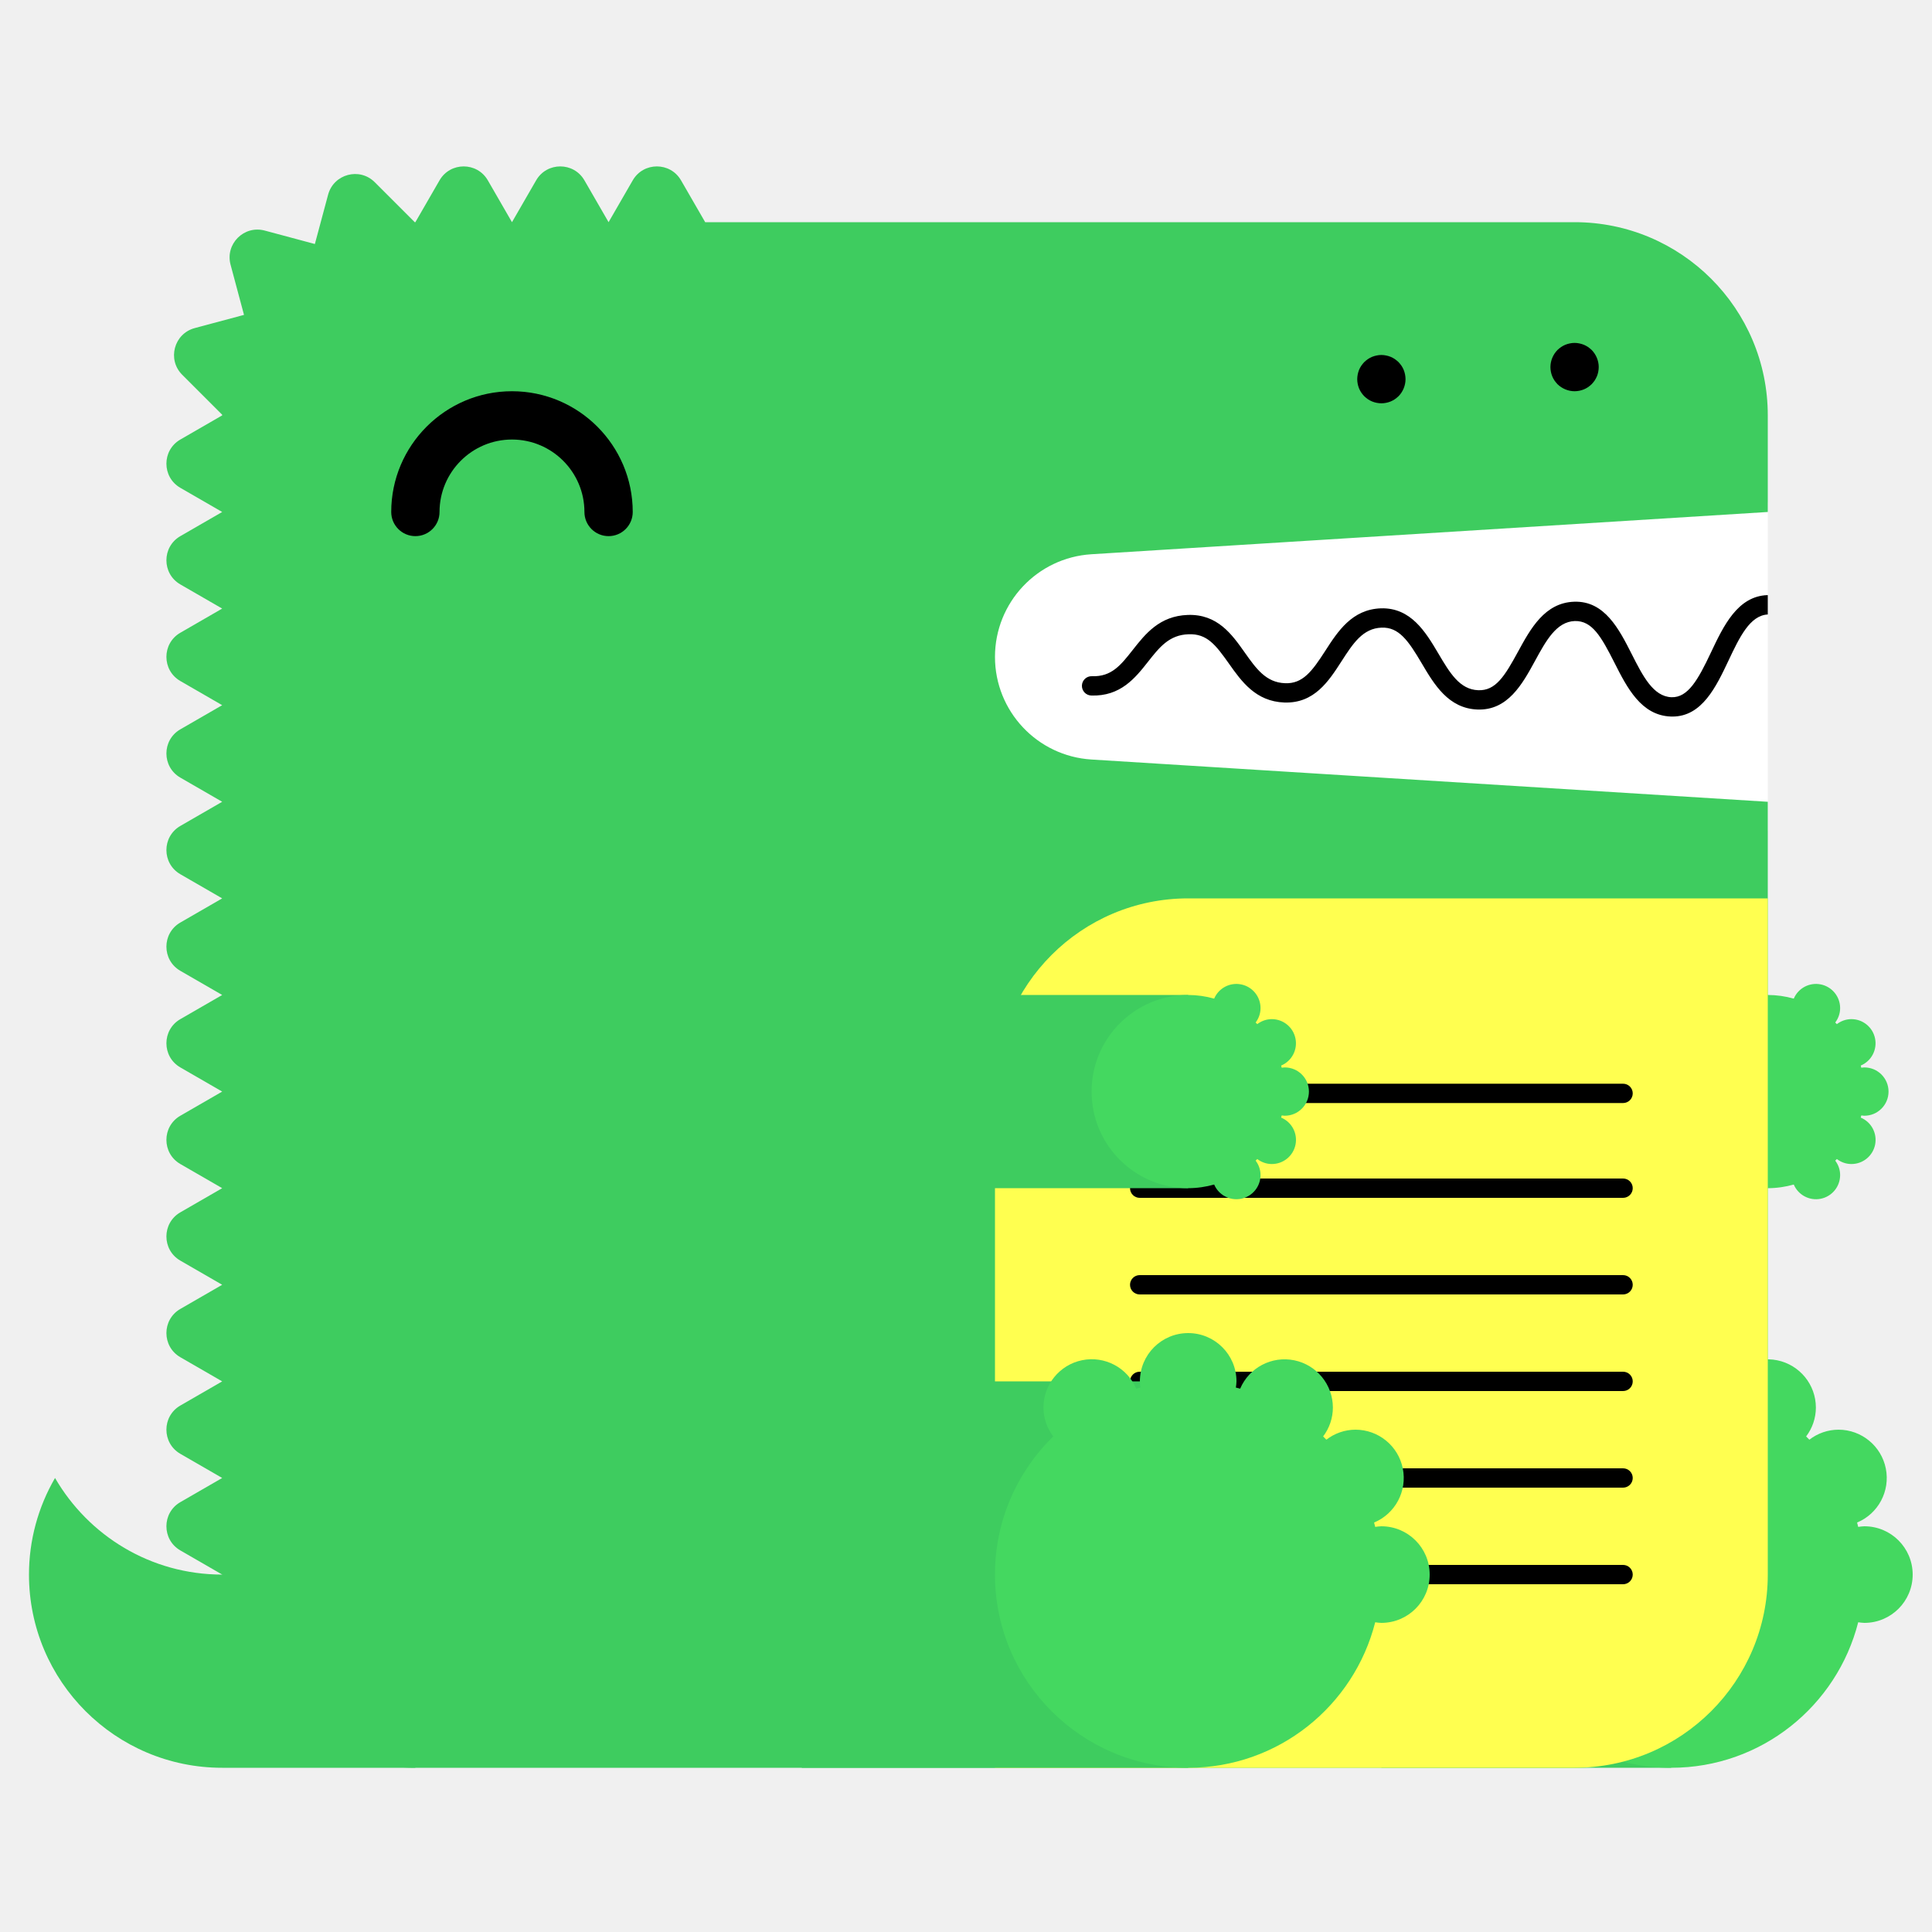
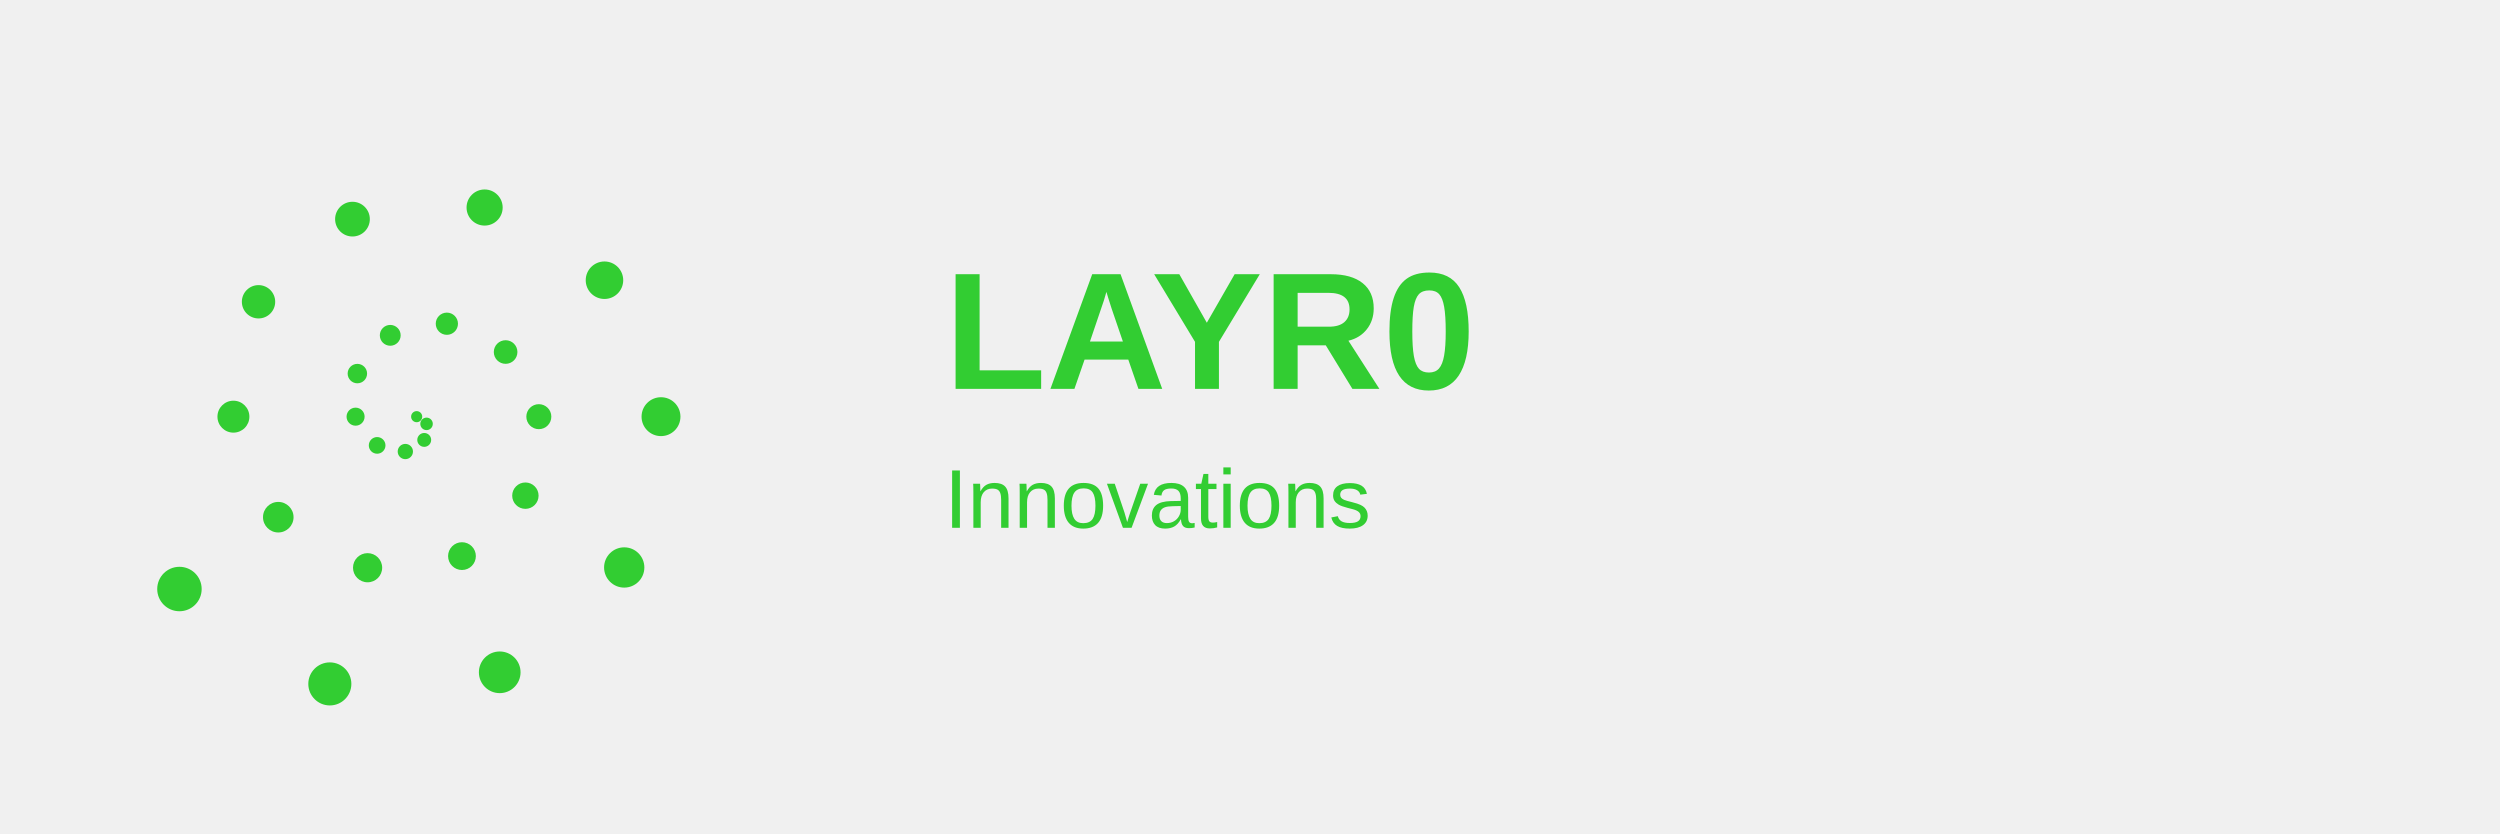
- <svg xmlns="http://www.w3.org/2000/svg" width="200" height="200" viewBox="0 0 200 200">
-   <g fill="none" fill-rule="evenodd">
-     <path fill="#FFF" d="M99 52h84v34H99z" />
-     <path d="M23 163c-7.398 0-13.843-4.027-17.303-10A19.886 19.886 0 0 0 3 163c0 11.046 8.954 20 20 20h20v-20H23z" fill="#3ECC5F" />
-     <path d="M112.98 57.376L183 53V43c0-11.046-8.954-20-20-20H73l-2.5-4.33c-1.112-1.925-3.889-1.925-5 0L63 23l-2.5-4.33c-1.111-1.925-3.889-1.925-5 0L53 23l-2.5-4.33c-1.111-1.925-3.889-1.925-5 0L43 23c-.022 0-.042.003-.065.003l-4.142-4.141c-1.57-1.571-4.252-.853-4.828 1.294l-1.369 5.104-5.192-1.392c-2.148-.575-4.111 1.389-3.535 3.536l1.39 5.193-5.102 1.367c-2.148.576-2.867 3.259-1.296 4.83l4.142 4.142c0 .021-.003.042-.003.064l-4.33 2.5c-1.925 1.111-1.925 3.889 0 5L23 53l-4.33 2.5c-1.925 1.111-1.925 3.889 0 5L23 63l-4.33 2.5c-1.925 1.111-1.925 3.889 0 5L23 73l-4.33 2.5c-1.925 1.111-1.925 3.889 0 5L23 83l-4.33 2.5c-1.925 1.111-1.925 3.889 0 5L23 93l-4.33 2.5c-1.925 1.111-1.925 3.889 0 5L23 103l-4.33 2.5c-1.925 1.111-1.925 3.889 0 5L23 113l-4.33 2.5c-1.925 1.111-1.925 3.889 0 5L23 123l-4.33 2.5c-1.925 1.111-1.925 3.889 0 5L23 133l-4.33 2.5c-1.925 1.111-1.925 3.889 0 5L23 143l-4.33 2.5c-1.925 1.111-1.925 3.889 0 5L23 153l-4.33 2.5c-1.925 1.111-1.925 3.889 0 5L23 163c0 11.046 8.954 20 20 20h120c11.046 0 20-8.954 20-20V83l-70.02-4.376A10.645 10.645 0 0 1 103 68c0-5.621 4.37-10.273 9.98-10.624" fill="#3ECC5F" />
-     <path fill="#3ECC5F" d="M143 183h30v-40h-30z" />
-     <path d="M193 158c-.219 0-.428.037-.639.064-.038-.15-.074-.301-.116-.451A5 5 0 0 0 190.32 148a4.96 4.96 0 0 0-3.016 1.036 26.531 26.531 0 0 0-.335-.336 4.955 4.955 0 0 0 1.011-2.987 5 5 0 0 0-9.599-1.959c-.148-.042-.297-.077-.445-.115.027-.211.064-.42.064-.639a5 5 0 0 0-5-5 5 5 0 0 0-5 5c0 .219.037.428.064.639-.148.038-.297.073-.445.115a4.998 4.998 0 0 0-9.599 1.959c0 1.125.384 2.151 1.011 2.987-3.717 3.632-6.031 8.693-6.031 14.3 0 11.046 8.954 20 20 20 9.339 0 17.16-6.41 19.361-15.064.211.027.42.064.639.064a5 5 0 0 0 5-5 5 5 0 0 0-5-5" fill="#44D860" />
-     <path fill="#3ECC5F" d="M153 123h30v-20h-30z" />
-     <path d="M193 115.5a2.5 2.5 0 1 0 0-5c-.109 0-.214.019-.319.032-.02-.075-.037-.15-.058-.225a2.501 2.501 0 0 0-.963-4.807c-.569 0-1.088.197-1.508.518a6.653 6.653 0 0 0-.168-.168c.314-.417.506-.931.506-1.494a2.5 2.5 0 0 0-4.8-.979A9.987 9.987 0 0 0 183 103c-5.522 0-10 4.478-10 10s4.478 10 10 10c.934 0 1.833-.138 2.69-.377a2.5 2.5 0 0 0 4.8-.979c0-.563-.192-1.077-.506-1.494.057-.055.113-.111.168-.168.42.321.939.518 1.508.518a2.5 2.5 0 0 0 .963-4.807c.021-.074.038-.15.058-.225.105.013.21.032.319.032" fill="#44D860" />
-     <path d="M63 55.5a2.5 2.5 0 0 1-2.5-2.5c0-4.136-3.364-7.5-7.5-7.5s-7.5 3.364-7.5 7.5a2.5 2.5 0 1 1-5 0c0-6.893 5.607-12.5 12.5-12.5S65.5 46.107 65.5 53a2.5 2.5 0 0 1-2.5 2.5" fill="#000" />
-     <path d="M103 183h60c11.046 0 20-8.954 20-20V93h-60c-11.046 0-20 8.954-20 20v70z" fill="#FFFF50" />
-     <path d="M168.02 124h-50.04a1 1 0 1 1 0-2h50.04a1 1 0 1 1 0 2m0 20h-50.04a1 1 0 1 1 0-2h50.04a1 1 0 1 1 0 2m0 20h-50.04a1 1 0 1 1 0-2h50.04a1 1 0 1 1 0 2m0-49.814h-50.04a1 1 0 1 1 0-2h50.04a1 1 0 1 1 0 2m0 19.814h-50.04a1 1 0 1 1 0-2h50.04a1 1 0 1 1 0 2m0 20h-50.04a1 1 0 1 1 0-2h50.04a1 1 0 1 1 0 2M183 61.611c-.012 0-.022-.006-.034-.005-3.09.105-4.552 3.196-5.842 5.923-1.346 2.85-2.387 4.703-4.093 4.647-1.889-.068-2.969-2.202-4.113-4.46-1.314-2.594-2.814-5.536-5.963-5.426-3.046.104-4.513 2.794-5.807 5.167-1.377 2.528-2.314 4.065-4.121 3.994-1.927-.07-2.951-1.805-4.136-3.813-1.321-2.236-2.848-4.75-5.936-4.664-2.994.103-4.465 2.385-5.763 4.4-1.373 2.13-2.335 3.428-4.165 3.351-1.973-.07-2.992-1.51-4.171-3.177-1.324-1.873-2.816-3.993-5.895-3.89-2.928.1-4.399 1.97-5.696 3.618-1.232 1.564-2.194 2.802-4.229 2.724a1 1 0 0 0-.072 2c3.017.101 4.545-1.8 5.872-3.487 1.177-1.496 2.193-2.787 4.193-2.855 1.926-.082 2.829 1.115 4.195 3.045 1.297 1.834 2.769 3.914 5.731 4.021 3.103.104 4.596-2.215 5.918-4.267 1.182-1.834 2.202-3.417 4.15-3.484 1.793-.067 2.769 1.35 4.145 3.681 1.297 2.197 2.766 4.686 5.787 4.796 3.125.108 4.634-2.62 5.949-5.035 1.139-2.088 2.214-4.06 4.119-4.126 1.793-.042 2.728 1.595 4.111 4.33 1.292 2.553 2.757 5.445 5.825 5.556l.169.003c3.064 0 4.518-3.075 5.805-5.794 1.139-2.41 2.217-4.68 4.067-4.773v-2z" fill="#000" />
-     <path fill="#3ECC5F" d="M83 183h40v-40H83z" />
-     <path d="M143 158c-.219 0-.428.037-.639.064-.038-.15-.074-.301-.116-.451A5 5 0 0 0 140.32 148a4.96 4.96 0 0 0-3.016 1.036 26.531 26.531 0 0 0-.335-.336 4.955 4.955 0 0 0 1.011-2.987 5 5 0 0 0-9.599-1.959c-.148-.042-.297-.077-.445-.115.027-.211.064-.42.064-.639a5 5 0 0 0-5-5 5 5 0 0 0-5 5c0 .219.037.428.064.639-.148.038-.297.073-.445.115a4.998 4.998 0 0 0-9.599 1.959c0 1.125.384 2.151 1.011 2.987-3.717 3.632-6.031 8.693-6.031 14.3 0 11.046 8.954 20 20 20 9.339 0 17.16-6.41 19.361-15.064.211.027.42.064.639.064a5 5 0 0 0 5-5 5 5 0 0 0-5-5" fill="#44D860" />
-     <path fill="#3ECC5F" d="M83 123h40v-20H83z" />
-     <path d="M133 115.5a2.5 2.5 0 1 0 0-5c-.109 0-.214.019-.319.032-.02-.075-.037-.15-.058-.225a2.501 2.501 0 0 0-.963-4.807c-.569 0-1.088.197-1.508.518a6.653 6.653 0 0 0-.168-.168c.314-.417.506-.931.506-1.494a2.5 2.5 0 0 0-4.8-.979A9.987 9.987 0 0 0 123 103c-5.522 0-10 4.478-10 10s4.478 10 10 10c.934 0 1.833-.138 2.69-.377a2.5 2.5 0 0 0 4.8-.979c0-.563-.192-1.077-.506-1.494.057-.055.113-.111.168-.168.42.321.939.518 1.508.518a2.5 2.5 0 0 0 .963-4.807c.021-.074.038-.15.058-.225.105.013.21.032.319.032" fill="#44D860" />
-     <path d="M143 41.75c-.16 0-.33-.02-.49-.05a2.52 2.52 0 0 1-.47-.14c-.15-.06-.29-.14-.431-.23-.13-.09-.259-.2-.38-.31-.109-.12-.219-.24-.309-.38s-.17-.28-.231-.43a2.619 2.619 0 0 1-.189-.96c0-.16.02-.33.05-.49.03-.16.08-.31.139-.47.061-.15.141-.29.231-.43.09-.13.2-.26.309-.38.121-.11.25-.22.38-.31.141-.09.281-.17.431-.23.149-.06.31-.11.47-.14.32-.07.65-.07.98 0 .159.03.32.08.47.14.149.06.29.14.43.23.13.09.259.2.38.31.11.12.22.25.31.38.09.14.17.28.23.43.06.16.11.31.14.47.029.16.05.33.05.49 0 .66-.271 1.31-.73 1.77-.121.11-.25.22-.38.31-.14.09-.281.17-.43.23a2.565 2.565 0 0 1-.96.19m20-1.25c-.66 0-1.3-.27-1.771-.73a3.802 3.802 0 0 1-.309-.38c-.09-.14-.17-.28-.231-.43a2.619 2.619 0 0 1-.189-.96c0-.66.27-1.3.729-1.77.121-.11.25-.22.38-.31.141-.09.281-.17.431-.23.149-.06.31-.11.47-.14.32-.07.66-.07.98 0 .159.03.32.08.47.14.149.06.29.14.43.23.13.09.259.2.38.31.459.47.73 1.11.73 1.77 0 .16-.021.33-.05.49-.03.16-.08.32-.14.47-.07.15-.14.29-.23.43-.09.13-.2.26-.31.38-.121.11-.25.22-.38.31-.14.09-.281.17-.43.23a2.565 2.565 0 0 1-.96.19" fill="#000" />
+ <svg xmlns="http://www.w3.org/2000/svg" width="900" height="300" viewBox="0 0 900 300">
+   <style>
+     .spiral-dot { fill: #32CD32; }
+     .brand-name { font-family: Arial, sans-serif; font-weight: bold; fill: #32CD32; font-size: 60px; }
+     .tagline { font-family: Arial, sans-serif; fill: #32CD32; font-size: 30px; }
+   </style>
+   <g transform="translate(150,150)">
+     <circle class="spiral-dot" cx="0.00" cy="0.00" r="2.00" />
+     <circle class="spiral-dot" cx="3.56" cy="2.59" r="2.25" />
+     <circle class="spiral-dot" cx="2.72" cy="8.37" r="2.50" />
+     <circle class="spiral-dot" cx="-4.08" cy="12.55" r="2.75" />
+     <circle class="spiral-dot" cx="-14.23" cy="10.34" r="3.00" />
+     <circle class="spiral-dot" cx="-21.99" cy="0.00" r="3.25" />
+     <circle class="spiral-dot" cx="-21.35" cy="-15.51" r="3.50" />
+     <circle class="spiral-dot" cx="-9.51" cy="-29.28" r="3.75" />
+     <circle class="spiral-dot" cx="10.87" cy="-33.46" r="4.00" />
+     <circle class="spiral-dot" cx="32.02" cy="-23.27" r="4.25" />
+     <circle class="spiral-dot" cx="43.98" cy="-0.00" r="4.50" />
+     <circle class="spiral-dot" cx="39.14" cy="28.44" r="4.75" />
+     <circle class="spiral-dot" cx="16.31" cy="50.20" r="5.00" />
+     <circle class="spiral-dot" cx="-17.67" cy="54.38" r="5.25" />
+     <circle class="spiral-dot" cx="-49.82" cy="36.19" r="5.50" />
+     <circle class="spiral-dot" cx="-65.97" cy="0.00" r="5.75" />
+     <circle class="spiral-dot" cx="-56.93" cy="-41.36" r="6.00" />
+     <circle class="spiral-dot" cx="-23.11" cy="-71.11" r="6.25" />
+     <circle class="spiral-dot" cx="24.46" cy="-75.29" r="6.50" />
+     <circle class="spiral-dot" cx="67.61" cy="-49.12" r="6.75" />
+     <circle class="spiral-dot" cx="87.96" cy="-0.00" r="7.00" />
+     <circle class="spiral-dot" cx="74.72" cy="54.29" r="7.25" />
+     <circle class="spiral-dot" cx="29.90" cy="92.03" r="7.50" />
+     <circle class="spiral-dot" cx="-31.26" cy="96.21" r="7.75" />
+     <circle class="spiral-dot" cx="-85.40" cy="62.05" r="8.00" />
  </g>
+   <text x="340" y="140" class="brand-name">LAYR0</text>
+   <text x="340" y="190" class="tagline">Innovations</text>
</svg>
